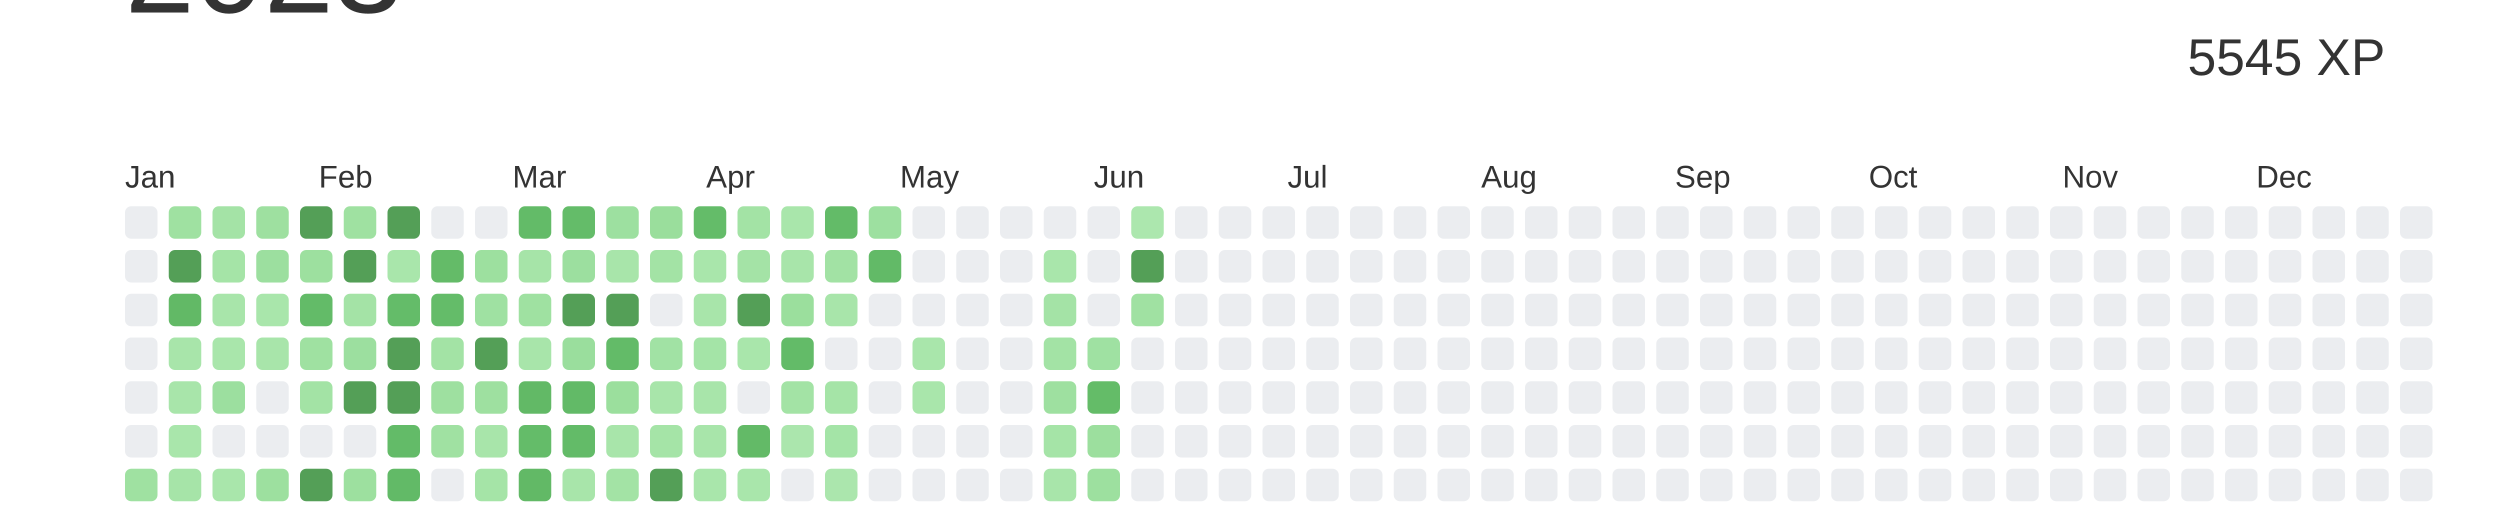
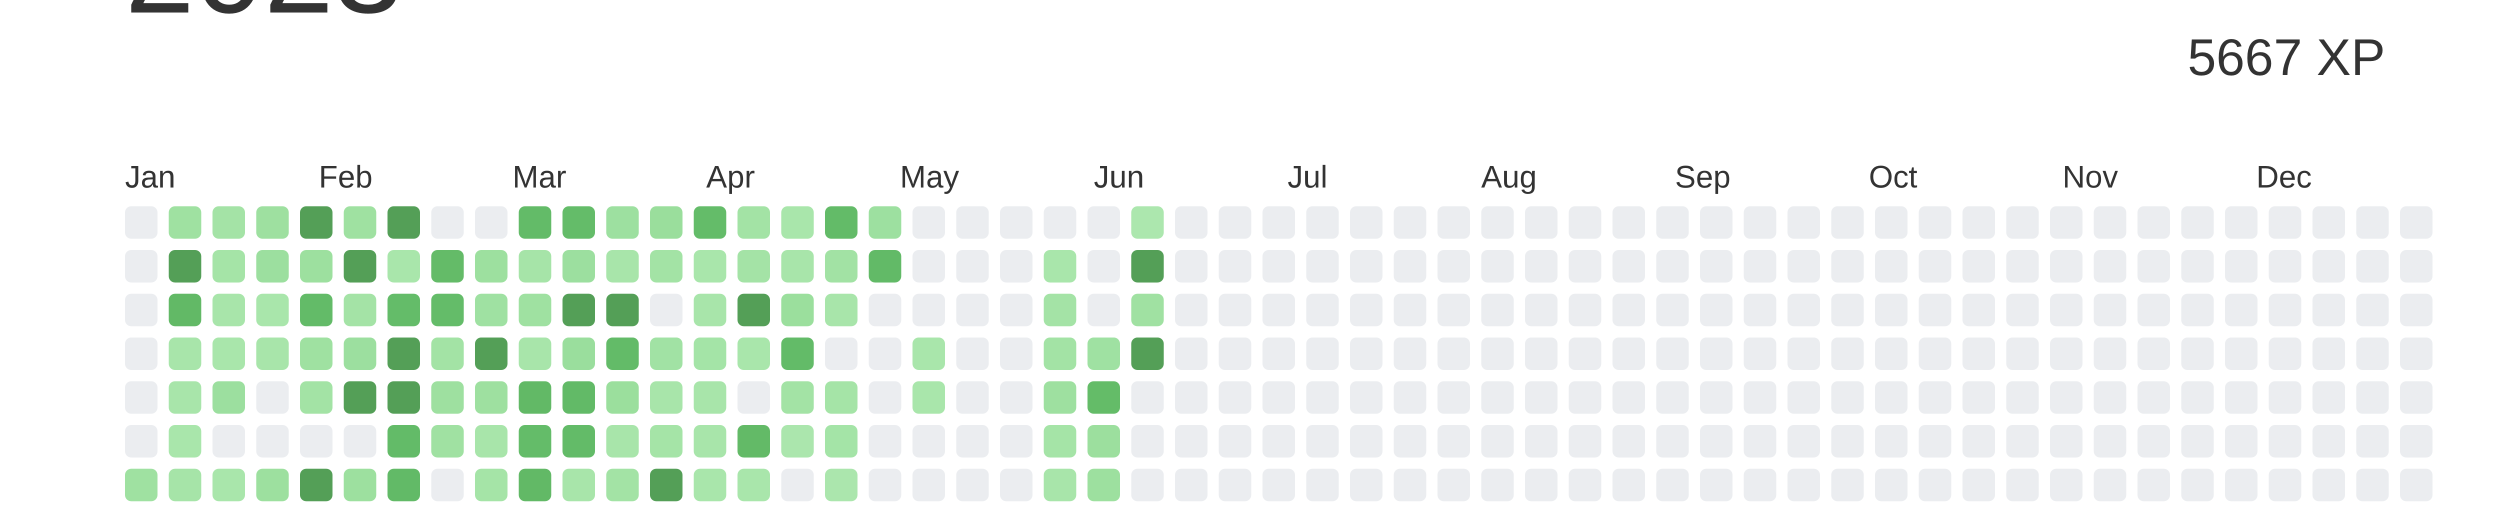
<svg xmlns="http://www.w3.org/2000/svg" baseProfile="full" height="42mm" version="1.1" viewBox="0,0,200,42" width="200mm">
  <defs />
  <rect fill="#ffffff" height="42" width="200" x="0" y="0" />
  <text alignment-baseline="hanging" fill="#333333" style="font-size:10.0px; font-family:Arial;" x="10" y="1">2023</text>
-   <text alignment-baseline="hanging" fill="#333333" style="font-size:4.125px; font-family:Arial;" x="175" y="6">5545 XP</text>
+   <text alignment-baseline="hanging" fill="#333333" style="font-size:4.125px; font-family:Arial;" x="175" y="6">5667 XP</text>
  <text fill="#333333" style="font-size:2.5px; font-family:Arial" x="10.0" y="15">Jan</text>
  <text fill="#333333" style="font-size:2.5px; font-family:Arial" x="25.5" y="15">Feb</text>
  <text fill="#333333" style="font-size:2.5px; font-family:Arial" x="41.0" y="15">Mar</text>
  <text fill="#333333" style="font-size:2.5px; font-family:Arial" x="56.5" y="15">Apr</text>
  <text fill="#333333" style="font-size:2.5px; font-family:Arial" x="72.0" y="15">May</text>
  <text fill="#333333" style="font-size:2.5px; font-family:Arial" x="87.5" y="15">Jun</text>
  <text fill="#333333" style="font-size:2.5px; font-family:Arial" x="103.0" y="15">Jul</text>
  <text fill="#333333" style="font-size:2.5px; font-family:Arial" x="118.5" y="15">Aug</text>
  <text fill="#333333" style="font-size:2.5px; font-family:Arial" x="134.0" y="15">Sep</text>
  <text fill="#333333" style="font-size:2.5px; font-family:Arial" x="149.5" y="15">Oct</text>
  <text fill="#333333" style="font-size:2.5px; font-family:Arial" x="165.0" y="15">Nov</text>
  <text fill="#333333" style="font-size:2.5px; font-family:Arial" x="180.5" y="15">Dec</text>
  <rect fill="#EBEDF0" height="2.6" rx="0.5" ry="0.5" width="2.6" x="10.0" y="16.5" />
  <rect fill="#EBEDF0" height="2.6" rx="0.5" ry="0.5" width="2.6" x="10.0" y="20.0" />
  <rect fill="#EBEDF0" height="2.6" rx="0.5" ry="0.5" width="2.6" x="10.0" y="23.5" />
  <rect fill="#EBEDF0" height="2.6" rx="0.5" ry="0.5" width="2.6" x="10.0" y="27.0" />
  <rect fill="#EBEDF0" height="2.6" rx="0.5" ry="0.5" width="2.6" x="10.0" y="30.5" />
  <rect fill="#EBEDF0" height="2.6" rx="0.5" ry="0.5" width="2.6" x="10.0" y="34.0" />
  <rect fill="#9fe1a1" height="2.6" rx="0.5" ry="0.5" width="2.6" x="10.0" y="37.5" />
  <rect fill="#9fe1a1" height="2.6" rx="0.5" ry="0.5" width="2.6" x="13.5" y="16.5" />
  <rect fill="#549F57" height="2.6" rx="0.5" ry="0.5" width="2.6" x="13.5" y="20.0" />
  <rect fill="#62b966" height="2.6" rx="0.5" ry="0.5" width="2.6" x="13.5" y="23.5" />
  <rect fill="#a8e5aa" height="2.6" rx="0.5" ry="0.5" width="2.6" x="13.5" y="27.0" />
  <rect fill="#a8e5aa" height="2.6" rx="0.5" ry="0.5" width="2.6" x="13.5" y="30.5" />
  <rect fill="#a9e6ab" height="2.6" rx="0.5" ry="0.5" width="2.6" x="13.5" y="34.0" />
  <rect fill="#a6e4a8" height="2.6" rx="0.5" ry="0.5" width="2.6" x="13.5" y="37.5" />
  <rect fill="#a4e3a6" height="2.6" rx="0.5" ry="0.5" width="2.6" x="17.0" y="16.5" />
  <rect fill="#a5e4a7" height="2.6" rx="0.5" ry="0.5" width="2.6" x="17.0" y="20.0" />
  <rect fill="#a8e5aa" height="2.6" rx="0.5" ry="0.5" width="2.6" x="17.0" y="23.5" />
  <rect fill="#a9e6ab" height="2.6" rx="0.5" ry="0.5" width="2.6" x="17.0" y="27.0" />
  <rect fill="#9cdf9f" height="2.6" rx="0.5" ry="0.5" width="2.6" x="17.0" y="30.5" />
  <rect fill="#EBEDF0" height="2.6" rx="0.5" ry="0.5" width="2.6" x="17.0" y="34.0" />
  <rect fill="#a9e6ab" height="2.6" rx="0.5" ry="0.5" width="2.6" x="17.0" y="37.5" />
  <rect fill="#9ee0a0" height="2.6" rx="0.5" ry="0.5" width="2.6" x="20.5" y="16.5" />
  <rect fill="#9cdf9f" height="2.6" rx="0.5" ry="0.5" width="2.6" x="20.5" y="20.0" />
  <rect fill="#a9e6ab" height="2.6" rx="0.5" ry="0.5" width="2.6" x="20.5" y="23.5" />
  <rect fill="#a8e5aa" height="2.6" rx="0.5" ry="0.5" width="2.6" x="20.5" y="27.0" />
  <rect fill="#EBEDF0" height="2.6" rx="0.5" ry="0.5" width="2.6" x="20.5" y="30.5" />
  <rect fill="#EBEDF0" height="2.6" rx="0.5" ry="0.5" width="2.6" x="20.5" y="34.0" />
  <rect fill="#9de09f" height="2.6" rx="0.5" ry="0.5" width="2.6" x="20.5" y="37.5" />
  <rect fill="#549F57" height="2.6" rx="0.5" ry="0.5" width="2.6" x="24.0" y="16.5" />
  <rect fill="#9de09f" height="2.6" rx="0.5" ry="0.5" width="2.6" x="24.0" y="20.0" />
  <rect fill="#63bb68" height="2.6" rx="0.5" ry="0.5" width="2.6" x="24.0" y="23.5" />
  <rect fill="#9fe1a1" height="2.6" rx="0.5" ry="0.5" width="2.6" x="24.0" y="27.0" />
  <rect fill="#a3e3a5" height="2.6" rx="0.5" ry="0.5" width="2.6" x="24.0" y="30.5" />
  <rect fill="#EBEDF0" height="2.6" rx="0.5" ry="0.5" width="2.6" x="24.0" y="34.0" />
  <rect fill="#549F57" height="2.6" rx="0.5" ry="0.5" width="2.6" x="24.0" y="37.5" />
  <rect fill="#9fe1a1" height="2.6" rx="0.5" ry="0.5" width="2.6" x="27.5" y="16.5" />
  <rect fill="#549F57" height="2.6" rx="0.5" ry="0.5" width="2.6" x="27.5" y="20.0" />
  <rect fill="#a4e3a6" height="2.6" rx="0.5" ry="0.5" width="2.6" x="27.5" y="23.5" />
  <rect fill="#9cdf9f" height="2.6" rx="0.5" ry="0.5" width="2.6" x="27.5" y="27.0" />
  <rect fill="#549F57" height="2.6" rx="0.5" ry="0.5" width="2.6" x="27.5" y="30.5" />
  <rect fill="#EBEDF0" height="2.6" rx="0.5" ry="0.5" width="2.6" x="27.5" y="34.0" />
  <rect fill="#9de09f" height="2.6" rx="0.5" ry="0.5" width="2.6" x="27.5" y="37.5" />
  <rect fill="#549F57" height="2.6" rx="0.5" ry="0.5" width="2.6" x="31.0" y="16.5" />
  <rect fill="#a9e6ab" height="2.6" rx="0.5" ry="0.5" width="2.6" x="31.0" y="20.0" />
  <rect fill="#64bc69" height="2.6" rx="0.5" ry="0.5" width="2.6" x="31.0" y="23.5" />
  <rect fill="#549F57" height="2.6" rx="0.5" ry="0.5" width="2.6" x="31.0" y="27.0" />
  <rect fill="#549F57" height="2.6" rx="0.5" ry="0.5" width="2.6" x="31.0" y="30.5" />
  <rect fill="#63bb68" height="2.6" rx="0.5" ry="0.5" width="2.6" x="31.0" y="34.0" />
  <rect fill="#62ba67" height="2.6" rx="0.5" ry="0.5" width="2.6" x="31.0" y="37.5" />
  <rect fill="#EBEDF0" height="2.6" rx="0.5" ry="0.5" width="2.6" x="34.5" y="16.5" />
  <rect fill="#64bb68" height="2.6" rx="0.5" ry="0.5" width="2.6" x="34.5" y="20.0" />
  <rect fill="#64bc69" height="2.6" rx="0.5" ry="0.5" width="2.6" x="34.5" y="23.5" />
  <rect fill="#a3e3a5" height="2.6" rx="0.5" ry="0.5" width="2.6" x="34.5" y="27.0" />
  <rect fill="#9ee0a0" height="2.6" rx="0.5" ry="0.5" width="2.6" x="34.5" y="30.5" />
  <rect fill="#a0e1a2" height="2.6" rx="0.5" ry="0.5" width="2.6" x="34.5" y="34.0" />
  <rect fill="#EBEDF0" height="2.6" rx="0.5" ry="0.5" width="2.6" x="34.5" y="37.5" />
  <rect fill="#EBEDF0" height="2.6" rx="0.5" ry="0.5" width="2.6" x="38.0" y="16.5" />
  <rect fill="#9de09f" height="2.6" rx="0.5" ry="0.5" width="2.6" x="38.0" y="20.0" />
  <rect fill="#9fe1a2" height="2.6" rx="0.5" ry="0.5" width="2.6" x="38.0" y="23.5" />
  <rect fill="#549F57" height="2.6" rx="0.5" ry="0.5" width="2.6" x="38.0" y="27.0" />
  <rect fill="#9ee0a0" height="2.6" rx="0.5" ry="0.5" width="2.6" x="38.0" y="30.5" />
  <rect fill="#a8e5aa" height="2.6" rx="0.5" ry="0.5" width="2.6" x="38.0" y="34.0" />
  <rect fill="#a5e4a7" height="2.6" rx="0.5" ry="0.5" width="2.6" x="38.0" y="37.5" />
  <rect fill="#63bb68" height="2.6" rx="0.5" ry="0.5" width="2.6" x="41.5" y="16.5" />
  <rect fill="#a6e4a8" height="2.6" rx="0.5" ry="0.5" width="2.6" x="41.5" y="20.0" />
  <rect fill="#9fe1a1" height="2.6" rx="0.5" ry="0.5" width="2.6" x="41.5" y="23.5" />
  <rect fill="#a8e5aa" height="2.6" rx="0.5" ry="0.5" width="2.6" x="41.5" y="27.0" />
  <rect fill="#62b966" height="2.6" rx="0.5" ry="0.5" width="2.6" x="41.5" y="30.5" />
  <rect fill="#64bc69" height="2.6" rx="0.5" ry="0.5" width="2.6" x="41.5" y="34.0" />
  <rect fill="#62b966" height="2.6" rx="0.5" ry="0.5" width="2.6" x="41.5" y="37.5" />
  <rect fill="#64bc69" height="2.6" rx="0.5" ry="0.5" width="2.6" x="45.0" y="16.5" />
  <rect fill="#9cdf9f" height="2.6" rx="0.5" ry="0.5" width="2.6" x="45.0" y="20.0" />
  <rect fill="#549F57" height="2.6" rx="0.5" ry="0.5" width="2.6" x="45.0" y="23.5" />
  <rect fill="#9ade9d" height="2.6" rx="0.5" ry="0.5" width="2.6" x="45.0" y="27.0" />
  <rect fill="#62ba67" height="2.6" rx="0.5" ry="0.5" width="2.6" x="45.0" y="30.5" />
  <rect fill="#63bb68" height="2.6" rx="0.5" ry="0.5" width="2.6" x="45.0" y="34.0" />
  <rect fill="#a8e5aa" height="2.6" rx="0.5" ry="0.5" width="2.6" x="45.0" y="37.5" />
  <rect fill="#9de0a0" height="2.6" rx="0.5" ry="0.5" width="2.6" x="48.5" y="16.5" />
  <rect fill="#a8e5aa" height="2.6" rx="0.5" ry="0.5" width="2.6" x="48.5" y="20.0" />
  <rect fill="#549F57" height="2.6" rx="0.5" ry="0.5" width="2.6" x="48.5" y="23.5" />
  <rect fill="#63bb68" height="2.6" rx="0.5" ry="0.5" width="2.6" x="48.5" y="27.0" />
  <rect fill="#9bdf9d" height="2.6" rx="0.5" ry="0.5" width="2.6" x="48.5" y="30.5" />
  <rect fill="#a8e5aa" height="2.6" rx="0.5" ry="0.5" width="2.6" x="48.5" y="34.0" />
  <rect fill="#a3e3a5" height="2.6" rx="0.5" ry="0.5" width="2.6" x="48.5" y="37.5" />
  <rect fill="#9ade9c" height="2.6" rx="0.5" ry="0.5" width="2.6" x="52.0" y="16.5" />
  <rect fill="#a3e3a5" height="2.6" rx="0.5" ry="0.5" width="2.6" x="52.0" y="20.0" />
  <rect fill="#EBEDF0" height="2.6" rx="0.5" ry="0.5" width="2.6" x="52.0" y="23.5" />
  <rect fill="#a1e2a4" height="2.6" rx="0.5" ry="0.5" width="2.6" x="52.0" y="27.0" />
  <rect fill="#a8e5aa" height="2.6" rx="0.5" ry="0.5" width="2.6" x="52.0" y="30.5" />
  <rect fill="#a5e4a7" height="2.6" rx="0.5" ry="0.5" width="2.6" x="52.0" y="34.0" />
  <rect fill="#549F57" height="2.6" rx="0.5" ry="0.5" width="2.6" x="52.0" y="37.5" />
  <rect fill="#64bc69" height="2.6" rx="0.5" ry="0.5" width="2.6" x="55.5" y="16.5" />
  <rect fill="#a9e6ab" height="2.6" rx="0.5" ry="0.5" width="2.6" x="55.5" y="20.0" />
  <rect fill="#a8e5aa" height="2.6" rx="0.5" ry="0.5" width="2.6" x="55.5" y="23.5" />
  <rect fill="#a4e4a7" height="2.6" rx="0.5" ry="0.5" width="2.6" x="55.5" y="27.0" />
  <rect fill="#a8e5aa" height="2.6" rx="0.5" ry="0.5" width="2.6" x="55.5" y="30.5" />
  <rect fill="#a8e5aa" height="2.6" rx="0.5" ry="0.5" width="2.6" x="55.5" y="34.0" />
  <rect fill="#a9e6ab" height="2.6" rx="0.5" ry="0.5" width="2.6" x="55.5" y="37.5" />
  <rect fill="#a3e3a5" height="2.6" rx="0.5" ry="0.5" width="2.6" x="59.0" y="16.5" />
  <rect fill="#a4e3a6" height="2.6" rx="0.5" ry="0.5" width="2.6" x="59.0" y="20.0" />
  <rect fill="#549F57" height="2.6" rx="0.5" ry="0.5" width="2.6" x="59.0" y="23.5" />
  <rect fill="#a9e6ab" height="2.6" rx="0.5" ry="0.5" width="2.6" x="59.0" y="27.0" />
  <rect fill="#EBEDF0" height="2.6" rx="0.5" ry="0.5" width="2.6" x="59.0" y="30.5" />
  <rect fill="#63ba67" height="2.6" rx="0.5" ry="0.5" width="2.6" x="59.0" y="34.0" />
  <rect fill="#a9e6ab" height="2.6" rx="0.5" ry="0.5" width="2.6" x="59.0" y="37.5" />
  <rect fill="#a9e6ab" height="2.6" rx="0.5" ry="0.5" width="2.6" x="62.5" y="16.5" />
  <rect fill="#a8e5aa" height="2.6" rx="0.5" ry="0.5" width="2.6" x="62.5" y="20.0" />
  <rect fill="#9bdf9d" height="2.6" rx="0.5" ry="0.5" width="2.6" x="62.5" y="23.5" />
  <rect fill="#63bb68" height="2.6" rx="0.5" ry="0.5" width="2.6" x="62.5" y="27.0" />
  <rect fill="#a3e3a5" height="2.6" rx="0.5" ry="0.5" width="2.6" x="62.5" y="30.5" />
  <rect fill="#abe6ad" height="2.6" rx="0.5" ry="0.5" width="2.6" x="62.5" y="34.0" />
  <rect fill="#EBEDF0" height="2.6" rx="0.5" ry="0.5" width="2.6" x="62.5" y="37.5" />
  <rect fill="#63bb68" height="2.6" rx="0.5" ry="0.5" width="2.6" x="66.0" y="16.5" />
  <rect fill="#a2e2a4" height="2.6" rx="0.5" ry="0.5" width="2.6" x="66.0" y="20.0" />
  <rect fill="#a8e5aa" height="2.6" rx="0.5" ry="0.5" width="2.6" x="66.0" y="23.5" />
  <rect fill="#EBEDF0" height="2.6" rx="0.5" ry="0.5" width="2.6" x="66.0" y="27.0" />
  <rect fill="#a5e4a7" height="2.6" rx="0.5" ry="0.5" width="2.6" x="66.0" y="30.5" />
  <rect fill="#a4e4a7" height="2.6" rx="0.5" ry="0.5" width="2.6" x="66.0" y="34.0" />
  <rect fill="#abe6ad" height="2.6" rx="0.5" ry="0.5" width="2.6" x="66.0" y="37.5" />
  <rect fill="#9de0a0" height="2.6" rx="0.5" ry="0.5" width="2.6" x="69.5" y="16.5" />
  <rect fill="#62ba67" height="2.6" rx="0.5" ry="0.5" width="2.6" x="69.5" y="20.0" />
  <rect fill="#EBEDF0" height="2.6" rx="0.5" ry="0.5" width="2.6" x="69.5" y="23.5" />
  <rect fill="#EBEDF0" height="2.6" rx="0.5" ry="0.5" width="2.6" x="69.5" y="27.0" />
  <rect fill="#EBEDF0" height="2.6" rx="0.5" ry="0.5" width="2.6" x="69.5" y="30.5" />
  <rect fill="#EBEDF0" height="2.6" rx="0.5" ry="0.5" width="2.6" x="69.5" y="34.0" />
  <rect fill="#EBEDF0" height="2.6" rx="0.5" ry="0.5" width="2.6" x="69.5" y="37.5" />
  <rect fill="#EBEDF0" height="2.6" rx="0.5" ry="0.5" width="2.6" x="73.0" y="16.5" />
  <rect fill="#EBEDF0" height="2.6" rx="0.5" ry="0.5" width="2.6" x="73.0" y="20.0" />
  <rect fill="#EBEDF0" height="2.6" rx="0.5" ry="0.5" width="2.6" x="73.0" y="23.5" />
  <rect fill="#a9e6ab" height="2.6" rx="0.5" ry="0.5" width="2.6" x="73.0" y="27.0" />
  <rect fill="#a9e6ab" height="2.6" rx="0.5" ry="0.5" width="2.6" x="73.0" y="30.5" />
  <rect fill="#EBEDF0" height="2.6" rx="0.5" ry="0.5" width="2.6" x="73.0" y="34.0" />
  <rect fill="#EBEDF0" height="2.6" rx="0.5" ry="0.5" width="2.6" x="73.0" y="37.5" />
  <rect fill="#EBEDF0" height="2.6" rx="0.5" ry="0.5" width="2.6" x="76.5" y="16.5" />
  <rect fill="#EBEDF0" height="2.6" rx="0.5" ry="0.5" width="2.6" x="76.5" y="20.0" />
  <rect fill="#EBEDF0" height="2.6" rx="0.5" ry="0.5" width="2.6" x="76.5" y="23.5" />
  <rect fill="#EBEDF0" height="2.6" rx="0.5" ry="0.5" width="2.6" x="76.5" y="27.0" />
  <rect fill="#EBEDF0" height="2.6" rx="0.5" ry="0.5" width="2.6" x="76.5" y="30.5" />
  <rect fill="#EBEDF0" height="2.6" rx="0.5" ry="0.5" width="2.6" x="76.5" y="34.0" />
  <rect fill="#EBEDF0" height="2.6" rx="0.5" ry="0.5" width="2.6" x="76.5" y="37.5" />
  <rect fill="#EBEDF0" height="2.6" rx="0.5" ry="0.5" width="2.6" x="80.0" y="16.5" />
  <rect fill="#EBEDF0" height="2.6" rx="0.5" ry="0.5" width="2.6" x="80.0" y="20.0" />
  <rect fill="#EBEDF0" height="2.6" rx="0.5" ry="0.5" width="2.6" x="80.0" y="23.5" />
  <rect fill="#EBEDF0" height="2.6" rx="0.5" ry="0.5" width="2.6" x="80.0" y="27.0" />
  <rect fill="#EBEDF0" height="2.6" rx="0.5" ry="0.5" width="2.6" x="80.0" y="30.5" />
  <rect fill="#EBEDF0" height="2.6" rx="0.5" ry="0.5" width="2.6" x="80.0" y="34.0" />
  <rect fill="#EBEDF0" height="2.6" rx="0.5" ry="0.5" width="2.6" x="80.0" y="37.5" />
  <rect fill="#EBEDF0" height="2.6" rx="0.5" ry="0.5" width="2.6" x="83.5" y="16.5" />
  <rect fill="#a9e6ab" height="2.6" rx="0.5" ry="0.5" width="2.6" x="83.5" y="20.0" />
  <rect fill="#a4e3a6" height="2.6" rx="0.5" ry="0.5" width="2.6" x="83.5" y="23.5" />
  <rect fill="#a3e3a5" height="2.6" rx="0.5" ry="0.5" width="2.6" x="83.5" y="27.0" />
  <rect fill="#9ee0a0" height="2.6" rx="0.5" ry="0.5" width="2.6" x="83.5" y="30.5" />
  <rect fill="#a5e4a7" height="2.6" rx="0.5" ry="0.5" width="2.6" x="83.5" y="34.0" />
  <rect fill="#a8e5aa" height="2.6" rx="0.5" ry="0.5" width="2.6" x="83.5" y="37.5" />
  <rect fill="#EBEDF0" height="2.6" rx="0.5" ry="0.5" width="2.6" x="87.0" y="16.5" />
  <rect fill="#EBEDF0" height="2.6" rx="0.5" ry="0.5" width="2.6" x="87.0" y="20.0" />
  <rect fill="#EBEDF0" height="2.6" rx="0.5" ry="0.5" width="2.6" x="87.0" y="23.5" />
  <rect fill="#9fe1a2" height="2.6" rx="0.5" ry="0.5" width="2.6" x="87.0" y="27.0" />
  <rect fill="#64bc68" height="2.6" rx="0.5" ry="0.5" width="2.6" x="87.0" y="30.5" />
  <rect fill="#9cdf9e" height="2.6" rx="0.5" ry="0.5" width="2.6" x="87.0" y="34.0" />
  <rect fill="#9de09f" height="2.6" rx="0.5" ry="0.5" width="2.6" x="87.0" y="37.5" />
  <rect fill="#ace7ae" height="2.6" rx="0.5" ry="0.5" width="2.6" x="90.5" y="16.5" />
  <rect fill="#549F57" height="2.6" rx="0.5" ry="0.5" width="2.6" x="90.5" y="20.0" />
  <rect fill="#a0e1a2" height="2.6" rx="0.5" ry="0.5" width="2.6" x="90.5" y="23.5" />
-   <rect fill="#EBEDF0" height="2.6" rx="0.5" ry="0.5" width="2.6" x="90.5" y="27.0" />
+   <rect fill="#549F57" height="2.6" rx="0.5" ry="0.5" width="2.6" x="90.5" y="27.0" />
  <rect fill="#EBEDF0" height="2.6" rx="0.5" ry="0.5" width="2.6" x="90.5" y="30.5" />
  <rect fill="#EBEDF0" height="2.6" rx="0.5" ry="0.5" width="2.6" x="90.5" y="34.0" />
  <rect fill="#EBEDF0" height="2.6" rx="0.5" ry="0.5" width="2.6" x="90.5" y="37.5" />
  <rect fill="#EBEDF0" height="2.6" rx="0.5" ry="0.5" width="2.6" x="94.0" y="16.5" />
  <rect fill="#EBEDF0" height="2.6" rx="0.5" ry="0.5" width="2.6" x="94.0" y="20.0" />
  <rect fill="#EBEDF0" height="2.6" rx="0.5" ry="0.5" width="2.6" x="94.0" y="23.5" />
  <rect fill="#EBEDF0" height="2.6" rx="0.5" ry="0.5" width="2.6" x="94.0" y="27.0" />
  <rect fill="#EBEDF0" height="2.6" rx="0.5" ry="0.5" width="2.6" x="94.0" y="30.5" />
  <rect fill="#EBEDF0" height="2.6" rx="0.5" ry="0.5" width="2.6" x="94.0" y="34.0" />
  <rect fill="#EBEDF0" height="2.6" rx="0.5" ry="0.5" width="2.6" x="94.0" y="37.5" />
  <rect fill="#EBEDF0" height="2.6" rx="0.5" ry="0.5" width="2.6" x="97.5" y="16.5" />
  <rect fill="#EBEDF0" height="2.6" rx="0.5" ry="0.5" width="2.6" x="97.5" y="20.0" />
  <rect fill="#EBEDF0" height="2.6" rx="0.5" ry="0.5" width="2.6" x="97.5" y="23.5" />
  <rect fill="#EBEDF0" height="2.6" rx="0.5" ry="0.5" width="2.6" x="97.5" y="27.0" />
  <rect fill="#EBEDF0" height="2.6" rx="0.5" ry="0.5" width="2.6" x="97.5" y="30.5" />
  <rect fill="#EBEDF0" height="2.6" rx="0.5" ry="0.5" width="2.6" x="97.5" y="34.0" />
  <rect fill="#EBEDF0" height="2.6" rx="0.5" ry="0.5" width="2.6" x="97.5" y="37.5" />
  <rect fill="#EBEDF0" height="2.6" rx="0.5" ry="0.5" width="2.6" x="101.0" y="16.5" />
  <rect fill="#EBEDF0" height="2.6" rx="0.5" ry="0.5" width="2.6" x="101.0" y="20.0" />
  <rect fill="#EBEDF0" height="2.6" rx="0.5" ry="0.5" width="2.6" x="101.0" y="23.5" />
  <rect fill="#EBEDF0" height="2.6" rx="0.5" ry="0.5" width="2.6" x="101.0" y="27.0" />
  <rect fill="#EBEDF0" height="2.6" rx="0.5" ry="0.5" width="2.6" x="101.0" y="30.5" />
  <rect fill="#EBEDF0" height="2.6" rx="0.5" ry="0.5" width="2.6" x="101.0" y="34.0" />
  <rect fill="#EBEDF0" height="2.6" rx="0.5" ry="0.5" width="2.6" x="101.0" y="37.5" />
  <rect fill="#EBEDF0" height="2.6" rx="0.5" ry="0.5" width="2.6" x="104.5" y="16.5" />
  <rect fill="#EBEDF0" height="2.6" rx="0.5" ry="0.5" width="2.6" x="104.5" y="20.0" />
  <rect fill="#EBEDF0" height="2.6" rx="0.5" ry="0.5" width="2.6" x="104.5" y="23.5" />
  <rect fill="#EBEDF0" height="2.6" rx="0.5" ry="0.5" width="2.6" x="104.5" y="27.0" />
  <rect fill="#EBEDF0" height="2.6" rx="0.5" ry="0.5" width="2.6" x="104.5" y="30.5" />
  <rect fill="#EBEDF0" height="2.6" rx="0.5" ry="0.5" width="2.6" x="104.5" y="34.0" />
  <rect fill="#EBEDF0" height="2.6" rx="0.5" ry="0.5" width="2.6" x="104.5" y="37.5" />
  <rect fill="#EBEDF0" height="2.6" rx="0.5" ry="0.5" width="2.6" x="108.0" y="16.5" />
  <rect fill="#EBEDF0" height="2.6" rx="0.5" ry="0.5" width="2.6" x="108.0" y="20.0" />
  <rect fill="#EBEDF0" height="2.6" rx="0.5" ry="0.5" width="2.6" x="108.0" y="23.5" />
  <rect fill="#EBEDF0" height="2.6" rx="0.5" ry="0.5" width="2.6" x="108.0" y="27.0" />
  <rect fill="#EBEDF0" height="2.6" rx="0.5" ry="0.5" width="2.6" x="108.0" y="30.5" />
  <rect fill="#EBEDF0" height="2.6" rx="0.5" ry="0.5" width="2.6" x="108.0" y="34.0" />
  <rect fill="#EBEDF0" height="2.6" rx="0.5" ry="0.5" width="2.6" x="108.0" y="37.5" />
  <rect fill="#EBEDF0" height="2.6" rx="0.5" ry="0.5" width="2.6" x="111.5" y="16.5" />
  <rect fill="#EBEDF0" height="2.6" rx="0.5" ry="0.5" width="2.6" x="111.5" y="20.0" />
  <rect fill="#EBEDF0" height="2.6" rx="0.5" ry="0.5" width="2.6" x="111.5" y="23.5" />
  <rect fill="#EBEDF0" height="2.6" rx="0.5" ry="0.5" width="2.6" x="111.5" y="27.0" />
  <rect fill="#EBEDF0" height="2.6" rx="0.5" ry="0.5" width="2.6" x="111.5" y="30.5" />
  <rect fill="#EBEDF0" height="2.6" rx="0.5" ry="0.5" width="2.6" x="111.5" y="34.0" />
  <rect fill="#EBEDF0" height="2.6" rx="0.5" ry="0.5" width="2.6" x="111.5" y="37.5" />
  <rect fill="#EBEDF0" height="2.6" rx="0.5" ry="0.5" width="2.6" x="115.0" y="16.5" />
  <rect fill="#EBEDF0" height="2.6" rx="0.5" ry="0.5" width="2.6" x="115.0" y="20.0" />
  <rect fill="#EBEDF0" height="2.6" rx="0.5" ry="0.5" width="2.6" x="115.0" y="23.5" />
  <rect fill="#EBEDF0" height="2.6" rx="0.5" ry="0.5" width="2.6" x="115.0" y="27.0" />
  <rect fill="#EBEDF0" height="2.6" rx="0.5" ry="0.5" width="2.6" x="115.0" y="30.5" />
  <rect fill="#EBEDF0" height="2.6" rx="0.5" ry="0.5" width="2.6" x="115.0" y="34.0" />
  <rect fill="#EBEDF0" height="2.6" rx="0.5" ry="0.5" width="2.6" x="115.0" y="37.5" />
  <rect fill="#EBEDF0" height="2.6" rx="0.5" ry="0.5" width="2.6" x="118.5" y="16.5" />
  <rect fill="#EBEDF0" height="2.6" rx="0.5" ry="0.5" width="2.6" x="118.5" y="20.0" />
  <rect fill="#EBEDF0" height="2.6" rx="0.5" ry="0.5" width="2.6" x="118.5" y="23.5" />
  <rect fill="#EBEDF0" height="2.6" rx="0.5" ry="0.5" width="2.6" x="118.5" y="27.0" />
  <rect fill="#EBEDF0" height="2.6" rx="0.5" ry="0.5" width="2.6" x="118.5" y="30.5" />
  <rect fill="#EBEDF0" height="2.6" rx="0.5" ry="0.5" width="2.6" x="118.5" y="34.0" />
  <rect fill="#EBEDF0" height="2.6" rx="0.5" ry="0.5" width="2.6" x="118.5" y="37.5" />
  <rect fill="#EBEDF0" height="2.6" rx="0.5" ry="0.5" width="2.6" x="122.0" y="16.5" />
  <rect fill="#EBEDF0" height="2.6" rx="0.5" ry="0.5" width="2.6" x="122.0" y="20.0" />
  <rect fill="#EBEDF0" height="2.6" rx="0.5" ry="0.5" width="2.6" x="122.0" y="23.5" />
  <rect fill="#EBEDF0" height="2.6" rx="0.5" ry="0.5" width="2.6" x="122.0" y="27.0" />
  <rect fill="#EBEDF0" height="2.6" rx="0.5" ry="0.5" width="2.6" x="122.0" y="30.5" />
  <rect fill="#EBEDF0" height="2.6" rx="0.5" ry="0.5" width="2.6" x="122.0" y="34.0" />
  <rect fill="#EBEDF0" height="2.6" rx="0.5" ry="0.5" width="2.6" x="122.0" y="37.5" />
  <rect fill="#EBEDF0" height="2.6" rx="0.5" ry="0.5" width="2.6" x="125.5" y="16.5" />
  <rect fill="#EBEDF0" height="2.6" rx="0.5" ry="0.5" width="2.6" x="125.5" y="20.0" />
  <rect fill="#EBEDF0" height="2.6" rx="0.5" ry="0.5" width="2.6" x="125.5" y="23.5" />
  <rect fill="#EBEDF0" height="2.6" rx="0.5" ry="0.5" width="2.6" x="125.5" y="27.0" />
  <rect fill="#EBEDF0" height="2.6" rx="0.5" ry="0.5" width="2.6" x="125.5" y="30.5" />
  <rect fill="#EBEDF0" height="2.6" rx="0.5" ry="0.5" width="2.6" x="125.5" y="34.0" />
  <rect fill="#EBEDF0" height="2.6" rx="0.5" ry="0.5" width="2.6" x="125.5" y="37.5" />
  <rect fill="#EBEDF0" height="2.6" rx="0.5" ry="0.5" width="2.6" x="129.0" y="16.5" />
  <rect fill="#EBEDF0" height="2.6" rx="0.5" ry="0.5" width="2.6" x="129.0" y="20.0" />
  <rect fill="#EBEDF0" height="2.6" rx="0.5" ry="0.5" width="2.6" x="129.0" y="23.5" />
  <rect fill="#EBEDF0" height="2.6" rx="0.5" ry="0.5" width="2.6" x="129.0" y="27.0" />
  <rect fill="#EBEDF0" height="2.6" rx="0.5" ry="0.5" width="2.6" x="129.0" y="30.5" />
  <rect fill="#EBEDF0" height="2.6" rx="0.5" ry="0.5" width="2.6" x="129.0" y="34.0" />
  <rect fill="#EBEDF0" height="2.6" rx="0.5" ry="0.5" width="2.6" x="129.0" y="37.5" />
  <rect fill="#EBEDF0" height="2.6" rx="0.5" ry="0.5" width="2.6" x="132.5" y="16.5" />
  <rect fill="#EBEDF0" height="2.6" rx="0.5" ry="0.5" width="2.6" x="132.5" y="20.0" />
  <rect fill="#EBEDF0" height="2.6" rx="0.5" ry="0.5" width="2.6" x="132.5" y="23.5" />
  <rect fill="#EBEDF0" height="2.6" rx="0.5" ry="0.5" width="2.6" x="132.5" y="27.0" />
  <rect fill="#EBEDF0" height="2.6" rx="0.5" ry="0.5" width="2.6" x="132.5" y="30.5" />
  <rect fill="#EBEDF0" height="2.6" rx="0.5" ry="0.5" width="2.6" x="132.5" y="34.0" />
  <rect fill="#EBEDF0" height="2.6" rx="0.5" ry="0.5" width="2.6" x="132.5" y="37.5" />
  <rect fill="#EBEDF0" height="2.6" rx="0.5" ry="0.5" width="2.6" x="136.0" y="16.5" />
  <rect fill="#EBEDF0" height="2.6" rx="0.5" ry="0.5" width="2.6" x="136.0" y="20.0" />
  <rect fill="#EBEDF0" height="2.6" rx="0.5" ry="0.5" width="2.6" x="136.0" y="23.5" />
  <rect fill="#EBEDF0" height="2.6" rx="0.5" ry="0.5" width="2.6" x="136.0" y="27.0" />
  <rect fill="#EBEDF0" height="2.6" rx="0.5" ry="0.5" width="2.6" x="136.0" y="30.5" />
  <rect fill="#EBEDF0" height="2.6" rx="0.5" ry="0.5" width="2.6" x="136.0" y="34.0" />
  <rect fill="#EBEDF0" height="2.6" rx="0.5" ry="0.5" width="2.6" x="136.0" y="37.5" />
  <rect fill="#EBEDF0" height="2.6" rx="0.5" ry="0.5" width="2.6" x="139.5" y="16.5" />
  <rect fill="#EBEDF0" height="2.6" rx="0.5" ry="0.5" width="2.6" x="139.5" y="20.0" />
  <rect fill="#EBEDF0" height="2.6" rx="0.5" ry="0.5" width="2.6" x="139.5" y="23.5" />
  <rect fill="#EBEDF0" height="2.6" rx="0.5" ry="0.5" width="2.6" x="139.5" y="27.0" />
  <rect fill="#EBEDF0" height="2.6" rx="0.5" ry="0.5" width="2.6" x="139.5" y="30.5" />
  <rect fill="#EBEDF0" height="2.6" rx="0.5" ry="0.5" width="2.6" x="139.5" y="34.0" />
  <rect fill="#EBEDF0" height="2.6" rx="0.5" ry="0.5" width="2.6" x="139.5" y="37.5" />
  <rect fill="#EBEDF0" height="2.6" rx="0.5" ry="0.5" width="2.6" x="143.0" y="16.5" />
  <rect fill="#EBEDF0" height="2.6" rx="0.5" ry="0.5" width="2.6" x="143.0" y="20.0" />
  <rect fill="#EBEDF0" height="2.6" rx="0.5" ry="0.5" width="2.6" x="143.0" y="23.5" />
  <rect fill="#EBEDF0" height="2.6" rx="0.5" ry="0.5" width="2.6" x="143.0" y="27.0" />
  <rect fill="#EBEDF0" height="2.6" rx="0.5" ry="0.5" width="2.6" x="143.0" y="30.5" />
  <rect fill="#EBEDF0" height="2.6" rx="0.5" ry="0.5" width="2.6" x="143.0" y="34.0" />
  <rect fill="#EBEDF0" height="2.6" rx="0.5" ry="0.5" width="2.6" x="143.0" y="37.5" />
  <rect fill="#EBEDF0" height="2.6" rx="0.5" ry="0.5" width="2.6" x="146.5" y="16.5" />
  <rect fill="#EBEDF0" height="2.6" rx="0.5" ry="0.5" width="2.6" x="146.5" y="20.0" />
  <rect fill="#EBEDF0" height="2.6" rx="0.5" ry="0.5" width="2.6" x="146.5" y="23.5" />
  <rect fill="#EBEDF0" height="2.6" rx="0.5" ry="0.5" width="2.6" x="146.5" y="27.0" />
  <rect fill="#EBEDF0" height="2.6" rx="0.5" ry="0.5" width="2.6" x="146.5" y="30.5" />
  <rect fill="#EBEDF0" height="2.6" rx="0.5" ry="0.5" width="2.6" x="146.5" y="34.0" />
  <rect fill="#EBEDF0" height="2.6" rx="0.5" ry="0.5" width="2.6" x="146.5" y="37.5" />
  <rect fill="#EBEDF0" height="2.6" rx="0.5" ry="0.5" width="2.6" x="150.0" y="16.5" />
  <rect fill="#EBEDF0" height="2.6" rx="0.5" ry="0.5" width="2.6" x="150.0" y="20.0" />
  <rect fill="#EBEDF0" height="2.6" rx="0.5" ry="0.5" width="2.6" x="150.0" y="23.5" />
  <rect fill="#EBEDF0" height="2.6" rx="0.5" ry="0.5" width="2.6" x="150.0" y="27.0" />
  <rect fill="#EBEDF0" height="2.6" rx="0.5" ry="0.5" width="2.6" x="150.0" y="30.5" />
  <rect fill="#EBEDF0" height="2.6" rx="0.5" ry="0.5" width="2.6" x="150.0" y="34.0" />
  <rect fill="#EBEDF0" height="2.6" rx="0.5" ry="0.5" width="2.6" x="150.0" y="37.5" />
  <rect fill="#EBEDF0" height="2.6" rx="0.5" ry="0.5" width="2.6" x="153.5" y="16.5" />
  <rect fill="#EBEDF0" height="2.6" rx="0.5" ry="0.5" width="2.6" x="153.5" y="20.0" />
  <rect fill="#EBEDF0" height="2.6" rx="0.5" ry="0.5" width="2.6" x="153.5" y="23.5" />
  <rect fill="#EBEDF0" height="2.6" rx="0.5" ry="0.5" width="2.6" x="153.5" y="27.0" />
  <rect fill="#EBEDF0" height="2.6" rx="0.5" ry="0.5" width="2.6" x="153.5" y="30.5" />
  <rect fill="#EBEDF0" height="2.6" rx="0.5" ry="0.5" width="2.6" x="153.5" y="34.0" />
  <rect fill="#EBEDF0" height="2.6" rx="0.5" ry="0.5" width="2.6" x="153.5" y="37.5" />
  <rect fill="#EBEDF0" height="2.6" rx="0.5" ry="0.5" width="2.6" x="157.0" y="16.5" />
  <rect fill="#EBEDF0" height="2.6" rx="0.5" ry="0.5" width="2.6" x="157.0" y="20.0" />
  <rect fill="#EBEDF0" height="2.6" rx="0.5" ry="0.5" width="2.6" x="157.0" y="23.5" />
  <rect fill="#EBEDF0" height="2.6" rx="0.5" ry="0.5" width="2.6" x="157.0" y="27.0" />
  <rect fill="#EBEDF0" height="2.6" rx="0.5" ry="0.5" width="2.6" x="157.0" y="30.5" />
  <rect fill="#EBEDF0" height="2.6" rx="0.5" ry="0.5" width="2.6" x="157.0" y="34.0" />
  <rect fill="#EBEDF0" height="2.6" rx="0.5" ry="0.5" width="2.6" x="157.0" y="37.5" />
  <rect fill="#EBEDF0" height="2.6" rx="0.5" ry="0.5" width="2.6" x="160.5" y="16.5" />
  <rect fill="#EBEDF0" height="2.6" rx="0.5" ry="0.5" width="2.6" x="160.5" y="20.0" />
  <rect fill="#EBEDF0" height="2.6" rx="0.5" ry="0.5" width="2.6" x="160.5" y="23.5" />
  <rect fill="#EBEDF0" height="2.6" rx="0.5" ry="0.5" width="2.6" x="160.5" y="27.0" />
  <rect fill="#EBEDF0" height="2.6" rx="0.5" ry="0.5" width="2.6" x="160.5" y="30.5" />
  <rect fill="#EBEDF0" height="2.6" rx="0.5" ry="0.5" width="2.6" x="160.5" y="34.0" />
  <rect fill="#EBEDF0" height="2.6" rx="0.5" ry="0.5" width="2.6" x="160.5" y="37.5" />
  <rect fill="#EBEDF0" height="2.6" rx="0.5" ry="0.5" width="2.6" x="164.0" y="16.5" />
  <rect fill="#EBEDF0" height="2.6" rx="0.5" ry="0.5" width="2.6" x="164.0" y="20.0" />
  <rect fill="#EBEDF0" height="2.6" rx="0.5" ry="0.5" width="2.6" x="164.0" y="23.5" />
  <rect fill="#EBEDF0" height="2.6" rx="0.5" ry="0.5" width="2.6" x="164.0" y="27.0" />
  <rect fill="#EBEDF0" height="2.6" rx="0.5" ry="0.5" width="2.6" x="164.0" y="30.5" />
  <rect fill="#EBEDF0" height="2.6" rx="0.5" ry="0.5" width="2.6" x="164.0" y="34.0" />
  <rect fill="#EBEDF0" height="2.6" rx="0.5" ry="0.5" width="2.6" x="164.0" y="37.5" />
  <rect fill="#EBEDF0" height="2.6" rx="0.5" ry="0.5" width="2.6" x="167.5" y="16.5" />
  <rect fill="#EBEDF0" height="2.6" rx="0.5" ry="0.5" width="2.6" x="167.5" y="20.0" />
  <rect fill="#EBEDF0" height="2.6" rx="0.5" ry="0.5" width="2.6" x="167.5" y="23.5" />
  <rect fill="#EBEDF0" height="2.6" rx="0.5" ry="0.5" width="2.6" x="167.5" y="27.0" />
  <rect fill="#EBEDF0" height="2.6" rx="0.5" ry="0.5" width="2.6" x="167.5" y="30.5" />
  <rect fill="#EBEDF0" height="2.6" rx="0.5" ry="0.5" width="2.6" x="167.5" y="34.0" />
  <rect fill="#EBEDF0" height="2.6" rx="0.5" ry="0.5" width="2.6" x="167.5" y="37.5" />
  <rect fill="#EBEDF0" height="2.6" rx="0.5" ry="0.5" width="2.6" x="171.0" y="16.5" />
  <rect fill="#EBEDF0" height="2.6" rx="0.5" ry="0.5" width="2.6" x="171.0" y="20.0" />
  <rect fill="#EBEDF0" height="2.6" rx="0.5" ry="0.5" width="2.6" x="171.0" y="23.5" />
  <rect fill="#EBEDF0" height="2.6" rx="0.5" ry="0.5" width="2.6" x="171.0" y="27.0" />
  <rect fill="#EBEDF0" height="2.6" rx="0.5" ry="0.5" width="2.6" x="171.0" y="30.5" />
  <rect fill="#EBEDF0" height="2.6" rx="0.5" ry="0.5" width="2.6" x="171.0" y="34.0" />
  <rect fill="#EBEDF0" height="2.6" rx="0.5" ry="0.5" width="2.6" x="171.0" y="37.5" />
  <rect fill="#EBEDF0" height="2.6" rx="0.5" ry="0.5" width="2.6" x="174.5" y="16.5" />
  <rect fill="#EBEDF0" height="2.6" rx="0.5" ry="0.5" width="2.6" x="174.5" y="20.0" />
  <rect fill="#EBEDF0" height="2.6" rx="0.5" ry="0.5" width="2.6" x="174.5" y="23.5" />
  <rect fill="#EBEDF0" height="2.6" rx="0.5" ry="0.5" width="2.6" x="174.5" y="27.0" />
  <rect fill="#EBEDF0" height="2.6" rx="0.5" ry="0.5" width="2.6" x="174.5" y="30.5" />
  <rect fill="#EBEDF0" height="2.6" rx="0.5" ry="0.5" width="2.6" x="174.5" y="34.0" />
  <rect fill="#EBEDF0" height="2.6" rx="0.5" ry="0.5" width="2.6" x="174.5" y="37.5" />
  <rect fill="#EBEDF0" height="2.6" rx="0.5" ry="0.5" width="2.6" x="178.0" y="16.5" />
  <rect fill="#EBEDF0" height="2.6" rx="0.5" ry="0.5" width="2.6" x="178.0" y="20.0" />
  <rect fill="#EBEDF0" height="2.6" rx="0.5" ry="0.5" width="2.6" x="178.0" y="23.5" />
  <rect fill="#EBEDF0" height="2.6" rx="0.5" ry="0.5" width="2.6" x="178.0" y="27.0" />
  <rect fill="#EBEDF0" height="2.6" rx="0.5" ry="0.5" width="2.6" x="178.0" y="30.5" />
  <rect fill="#EBEDF0" height="2.6" rx="0.5" ry="0.5" width="2.6" x="178.0" y="34.0" />
  <rect fill="#EBEDF0" height="2.6" rx="0.5" ry="0.5" width="2.6" x="178.0" y="37.5" />
  <rect fill="#EBEDF0" height="2.6" rx="0.5" ry="0.5" width="2.6" x="181.5" y="16.5" />
  <rect fill="#EBEDF0" height="2.6" rx="0.5" ry="0.5" width="2.6" x="181.5" y="20.0" />
  <rect fill="#EBEDF0" height="2.6" rx="0.5" ry="0.5" width="2.6" x="181.5" y="23.5" />
  <rect fill="#EBEDF0" height="2.6" rx="0.5" ry="0.5" width="2.6" x="181.5" y="27.0" />
  <rect fill="#EBEDF0" height="2.6" rx="0.5" ry="0.5" width="2.6" x="181.5" y="30.5" />
  <rect fill="#EBEDF0" height="2.6" rx="0.5" ry="0.5" width="2.6" x="181.5" y="34.0" />
  <rect fill="#EBEDF0" height="2.6" rx="0.5" ry="0.5" width="2.6" x="181.5" y="37.5" />
  <rect fill="#EBEDF0" height="2.6" rx="0.5" ry="0.5" width="2.6" x="185.0" y="16.5" />
  <rect fill="#EBEDF0" height="2.6" rx="0.5" ry="0.5" width="2.6" x="185.0" y="20.0" />
  <rect fill="#EBEDF0" height="2.6" rx="0.5" ry="0.5" width="2.6" x="185.0" y="23.5" />
  <rect fill="#EBEDF0" height="2.6" rx="0.5" ry="0.5" width="2.6" x="185.0" y="27.0" />
  <rect fill="#EBEDF0" height="2.6" rx="0.5" ry="0.5" width="2.6" x="185.0" y="30.5" />
  <rect fill="#EBEDF0" height="2.6" rx="0.5" ry="0.5" width="2.6" x="185.0" y="34.0" />
  <rect fill="#EBEDF0" height="2.6" rx="0.5" ry="0.5" width="2.6" x="185.0" y="37.5" />
  <rect fill="#EBEDF0" height="2.6" rx="0.5" ry="0.5" width="2.6" x="188.5" y="16.5" />
  <rect fill="#EBEDF0" height="2.6" rx="0.5" ry="0.5" width="2.6" x="188.5" y="20.0" />
  <rect fill="#EBEDF0" height="2.6" rx="0.5" ry="0.5" width="2.6" x="188.5" y="23.5" />
  <rect fill="#EBEDF0" height="2.6" rx="0.5" ry="0.5" width="2.6" x="188.5" y="27.0" />
  <rect fill="#EBEDF0" height="2.6" rx="0.5" ry="0.5" width="2.6" x="188.5" y="30.5" />
  <rect fill="#EBEDF0" height="2.6" rx="0.5" ry="0.5" width="2.6" x="188.5" y="34.0" />
  <rect fill="#EBEDF0" height="2.6" rx="0.5" ry="0.5" width="2.6" x="188.5" y="37.5" />
  <rect fill="#EBEDF0" height="2.6" rx="0.5" ry="0.5" width="2.6" x="192.0" y="16.5" />
  <rect fill="#EBEDF0" height="2.6" rx="0.5" ry="0.5" width="2.6" x="192.0" y="20.0" />
  <rect fill="#EBEDF0" height="2.6" rx="0.5" ry="0.5" width="2.6" x="192.0" y="23.5" />
  <rect fill="#EBEDF0" height="2.6" rx="0.5" ry="0.5" width="2.6" x="192.0" y="27.0" />
  <rect fill="#EBEDF0" height="2.6" rx="0.5" ry="0.5" width="2.6" x="192.0" y="30.5" />
  <rect fill="#EBEDF0" height="2.6" rx="0.5" ry="0.5" width="2.6" x="192.0" y="34.0" />
  <rect fill="#EBEDF0" height="2.6" rx="0.5" ry="0.5" width="2.6" x="192.0" y="37.5" />
</svg>
